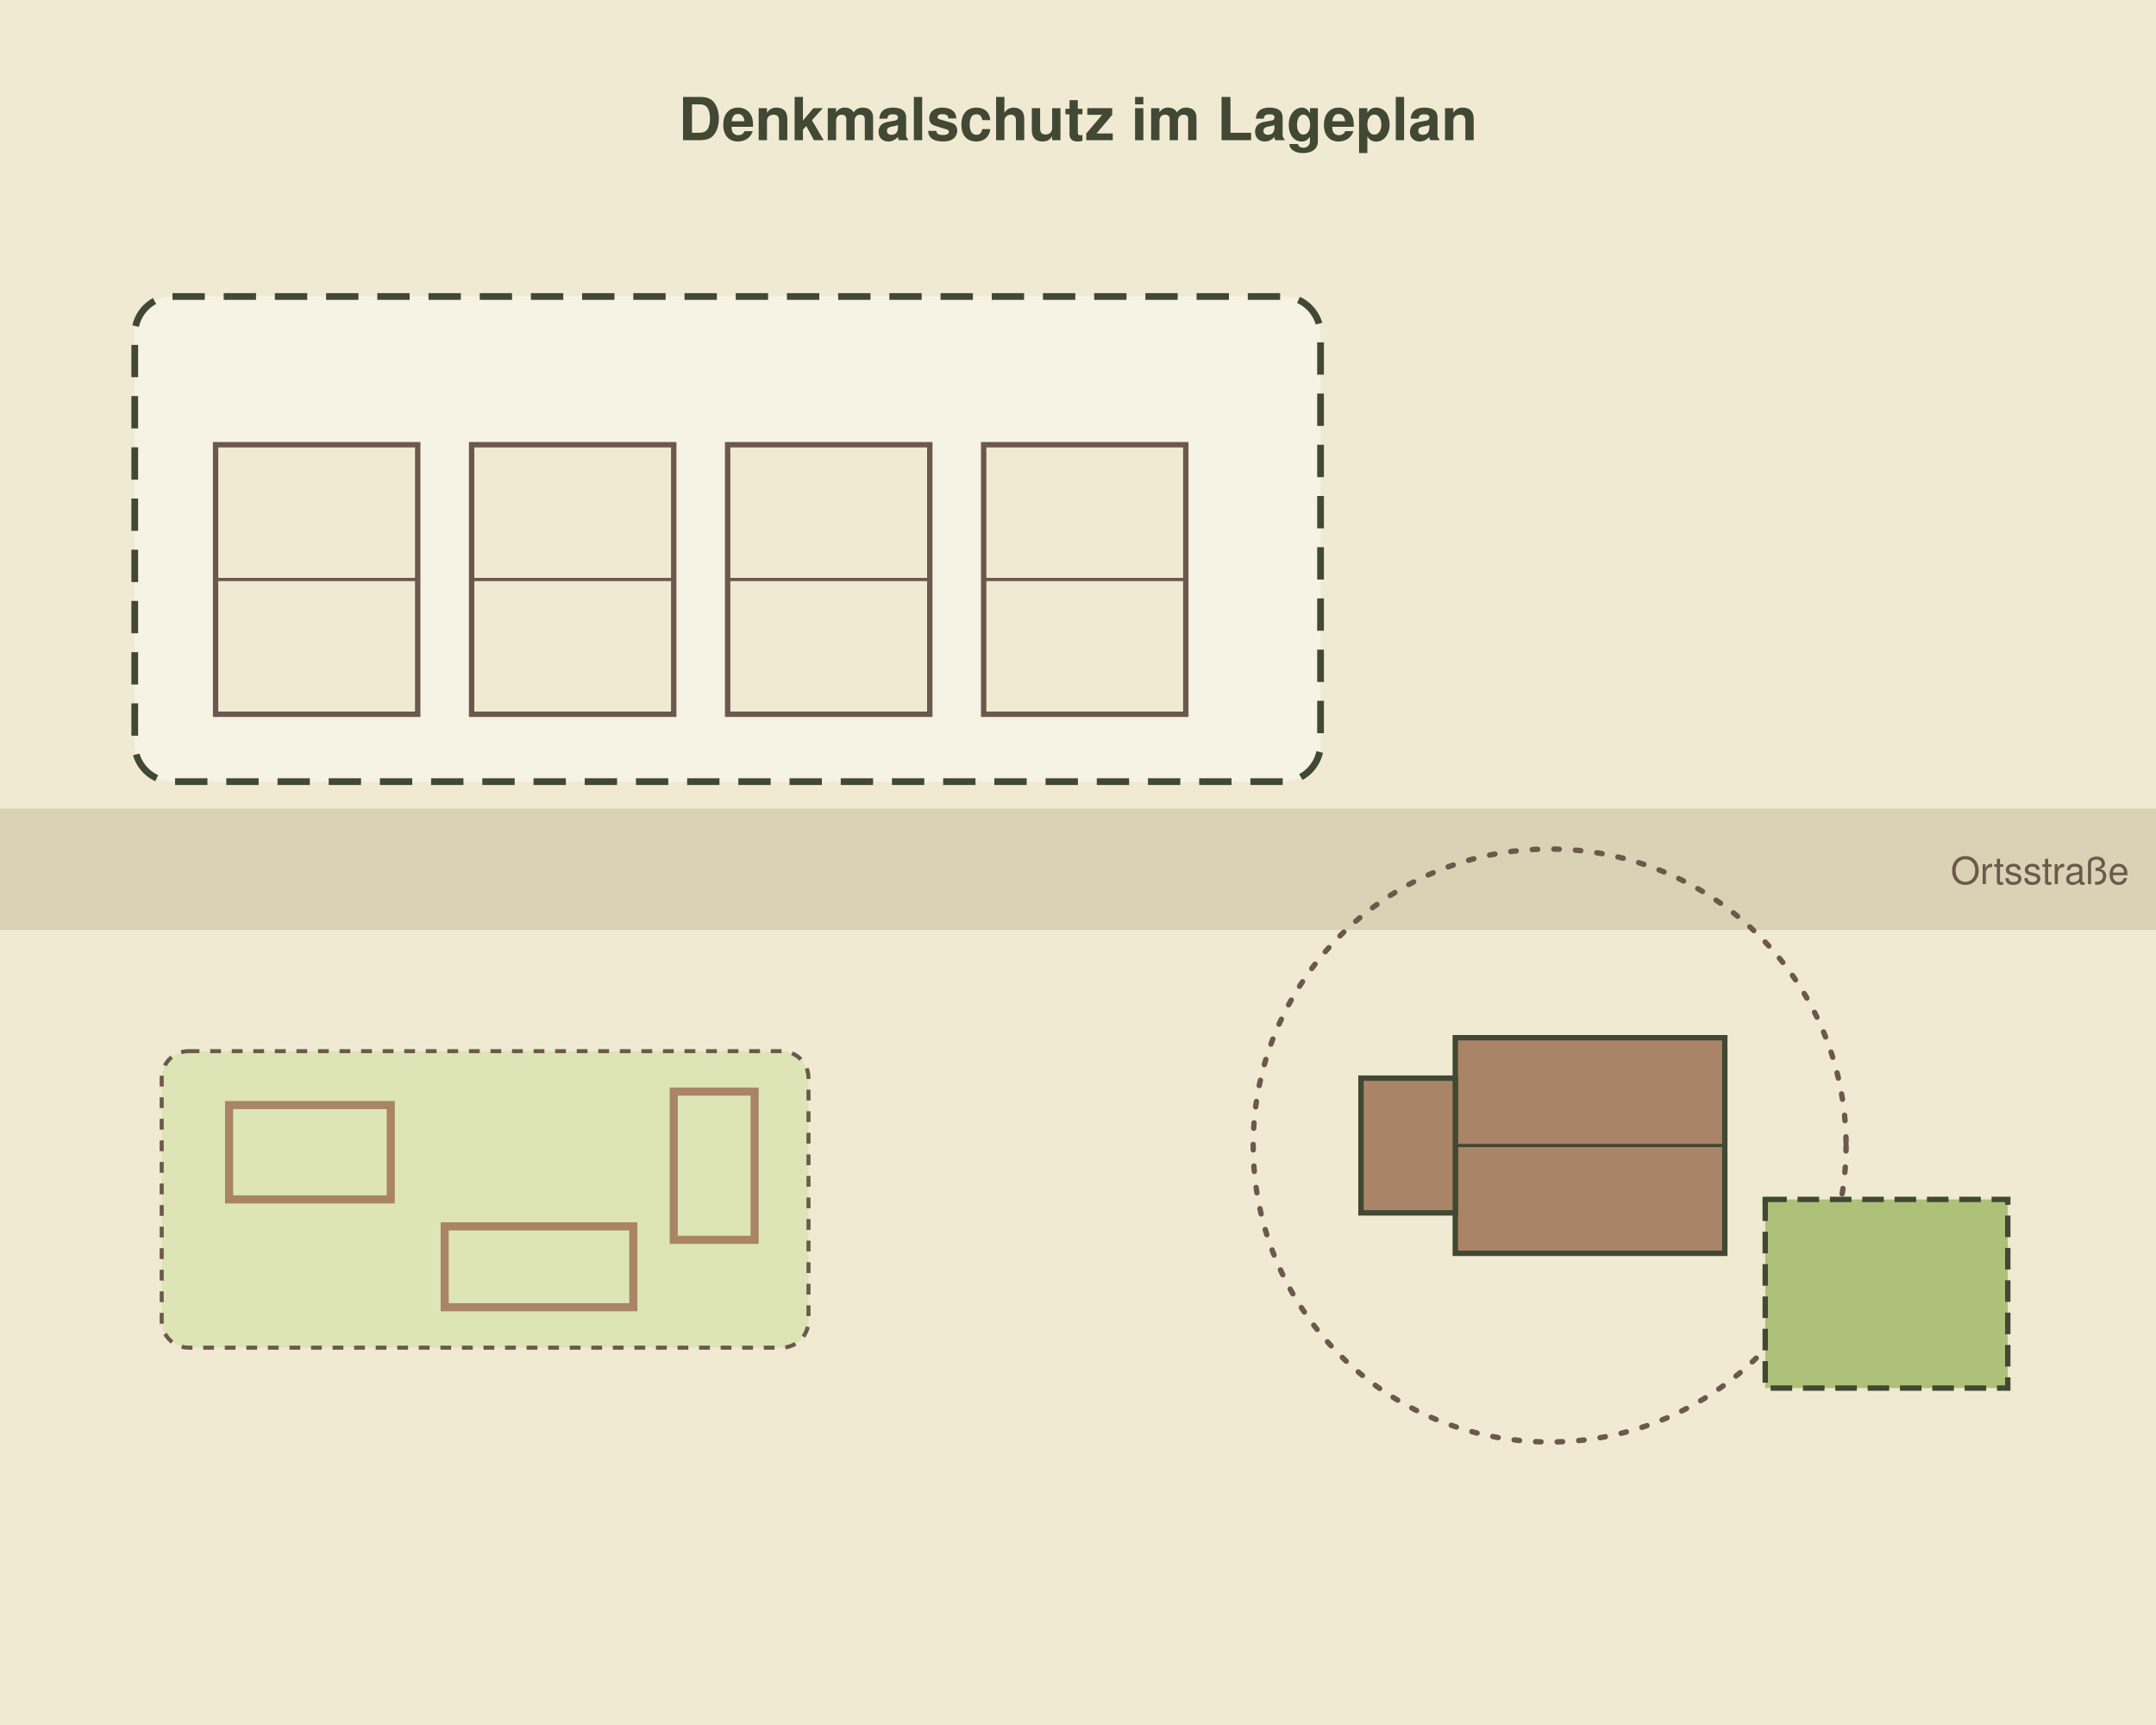
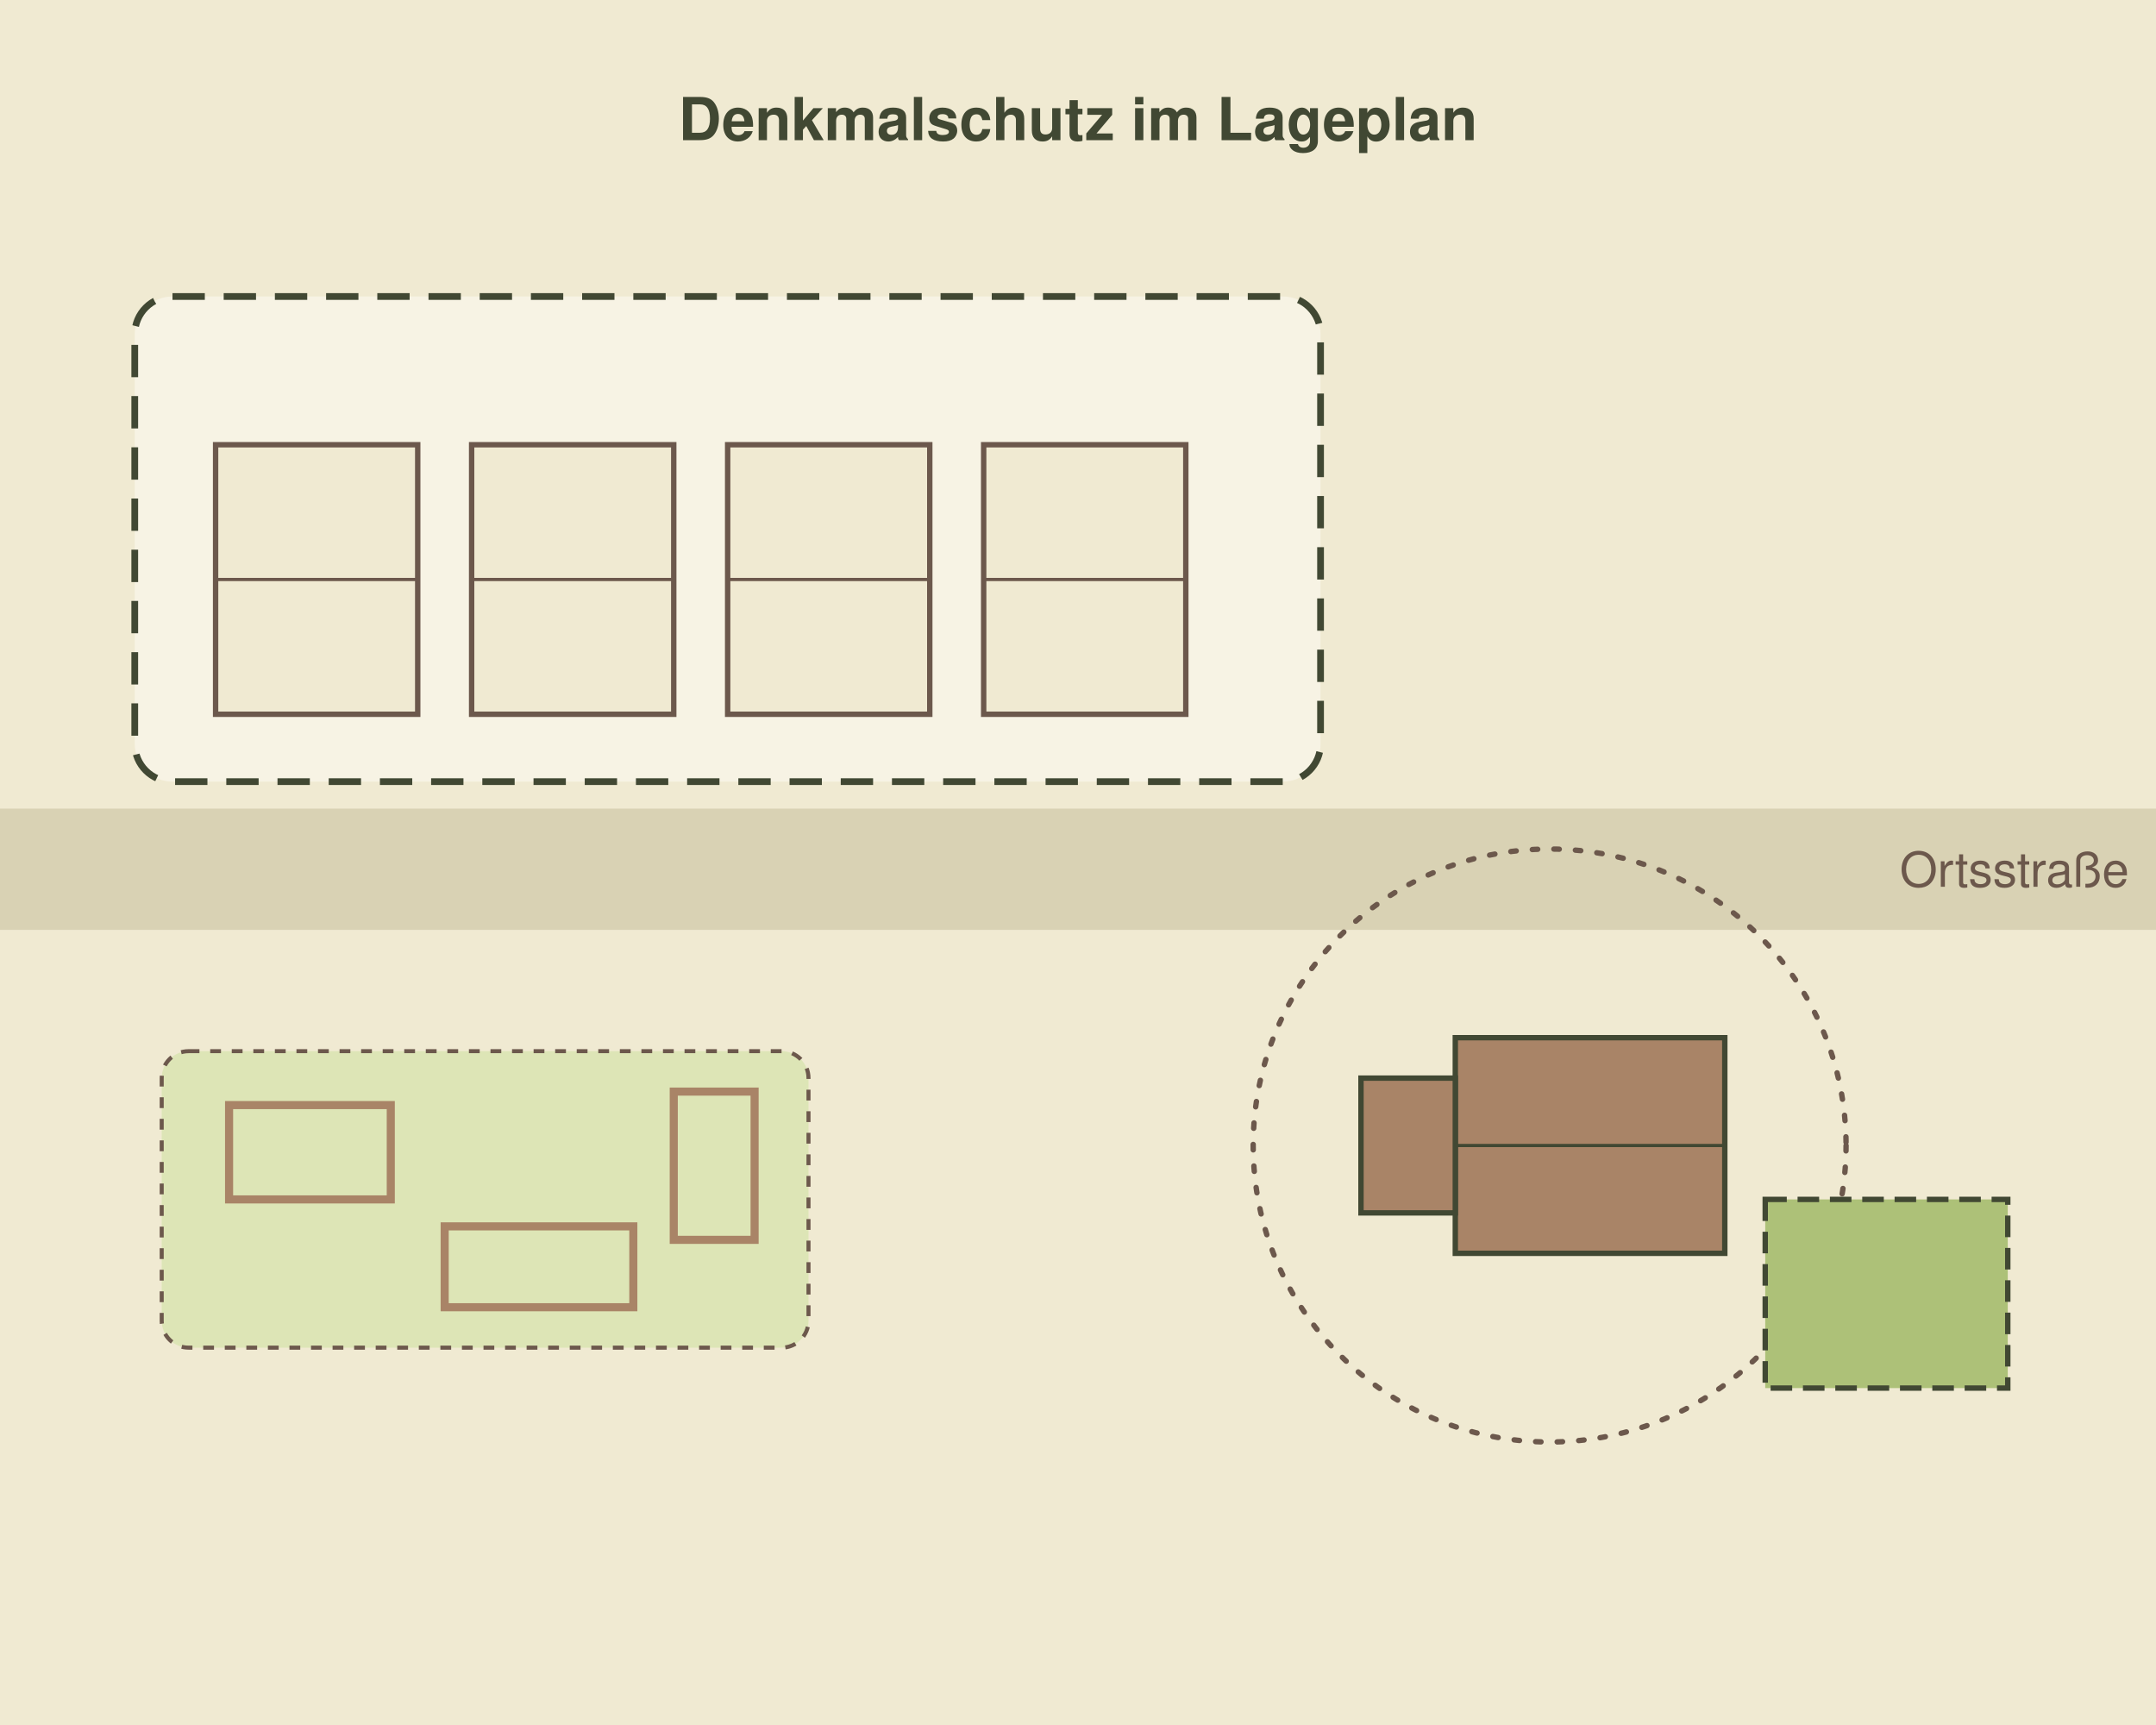
<svg xmlns="http://www.w3.org/2000/svg" viewBox="0 0 800 640" font-family="Helvetica, Arial, sans-serif">
  <rect x="0" y="0" width="800" height="640" fill="#f0ead2" />
  <text x="400" y="52" font-size="22" font-weight="bold" text-anchor="middle" fill="#414833">Denkmalschutz im Lageplan</text>
  <rect x="50" y="110" width="440" height="180" rx="14" fill="#f7f3e4" stroke="#414833" stroke-width="2.5" stroke-dasharray="12 7" />
  <rect x="80" y="165" width="75" height="100" fill="#f0ead2" stroke="#6c584c" stroke-width="2" />
  <line x1="80" y1="215" x2="155" y2="215" stroke="#6c584c" stroke-width="1.2" />
  <rect x="175" y="165" width="75" height="100" fill="#f0ead2" stroke="#6c584c" stroke-width="2" />
  <line x1="175" y1="215" x2="250" y2="215" stroke="#6c584c" stroke-width="1.2" />
  <rect x="270" y="165" width="75" height="100" fill="#f0ead2" stroke="#6c584c" stroke-width="2" />
  <line x1="270" y1="215" x2="345" y2="215" stroke="#6c584c" stroke-width="1.2" />
  <rect x="365" y="165" width="75" height="100" fill="#f0ead2" stroke="#6c584c" stroke-width="2" />
  <line x1="365" y1="215" x2="440" y2="215" stroke="#6c584c" stroke-width="1.2" />
  <rect x="0" y="300" width="800" height="45" fill="#d9d2b4" />
-   <text x="790" y="328" font-size="14" text-anchor="end" fill="#6c584c">Ortsstraße</text>
+   <text x="790" y="329" font-size="18" text-anchor="end" fill="#6c584c">Ortsstraße</text>
  <rect x="60" y="390" width="240" height="110" rx="10" fill="#dde5b6" stroke="#6c584c" stroke-width="1.5" stroke-dasharray="4 4" />
  <rect x="85" y="410" width="60" height="35" fill="none" stroke="#a98467" stroke-width="3" />
  <rect x="165" y="455" width="70" height="30" fill="none" stroke="#a98467" stroke-width="3" />
  <rect x="250" y="405" width="30" height="55" fill="none" stroke="#a98467" stroke-width="3" />
  <circle cx="575" cy="425" r="110" fill="none" stroke="#6c584c" stroke-width="2" stroke-dasharray="2 6" stroke-linecap="round" />
  <rect x="540" y="385" width="100" height="80" fill="#a98467" stroke="#414833" stroke-width="2" />
  <rect x="505" y="400" width="35" height="50" fill="#a98467" stroke="#414833" stroke-width="2" />
  <line x1="540" y1="425" x2="640" y2="425" stroke="#414833" stroke-width="1.2" />
  <rect x="655" y="445" width="90" height="70" fill="#adc178" stroke="#414833" stroke-width="2" stroke-dasharray="8 4" />
</svg>
